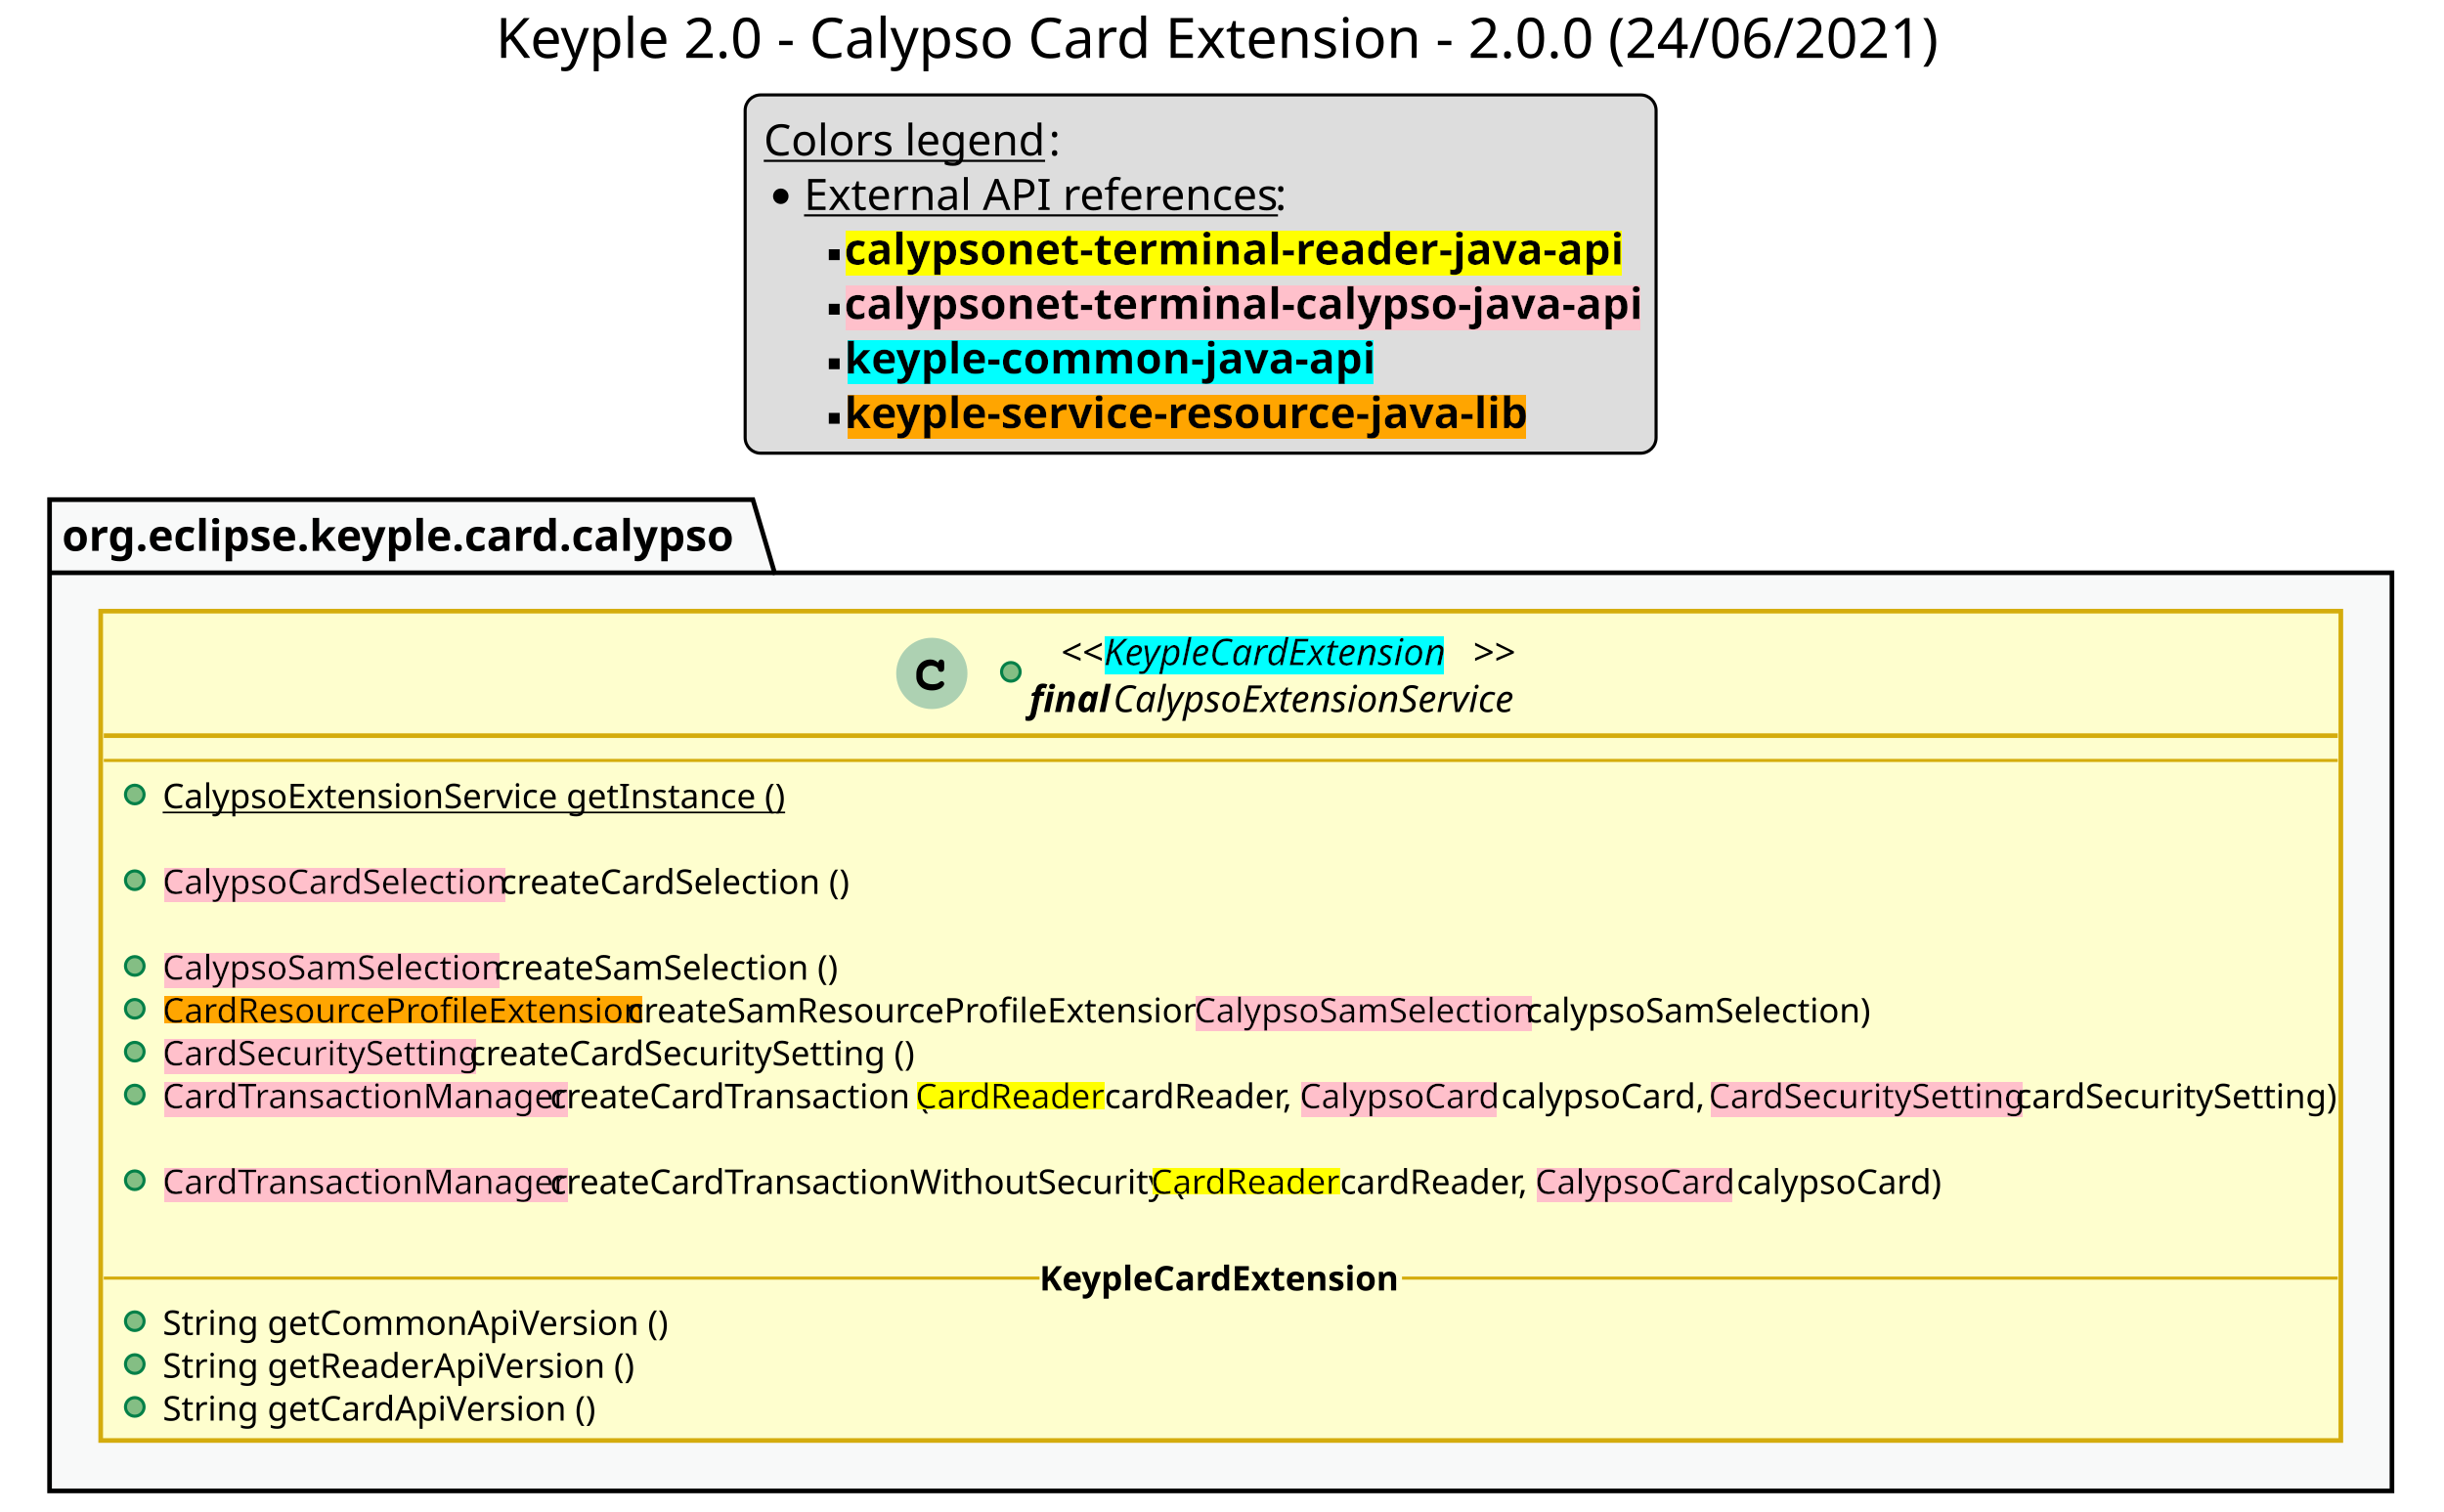
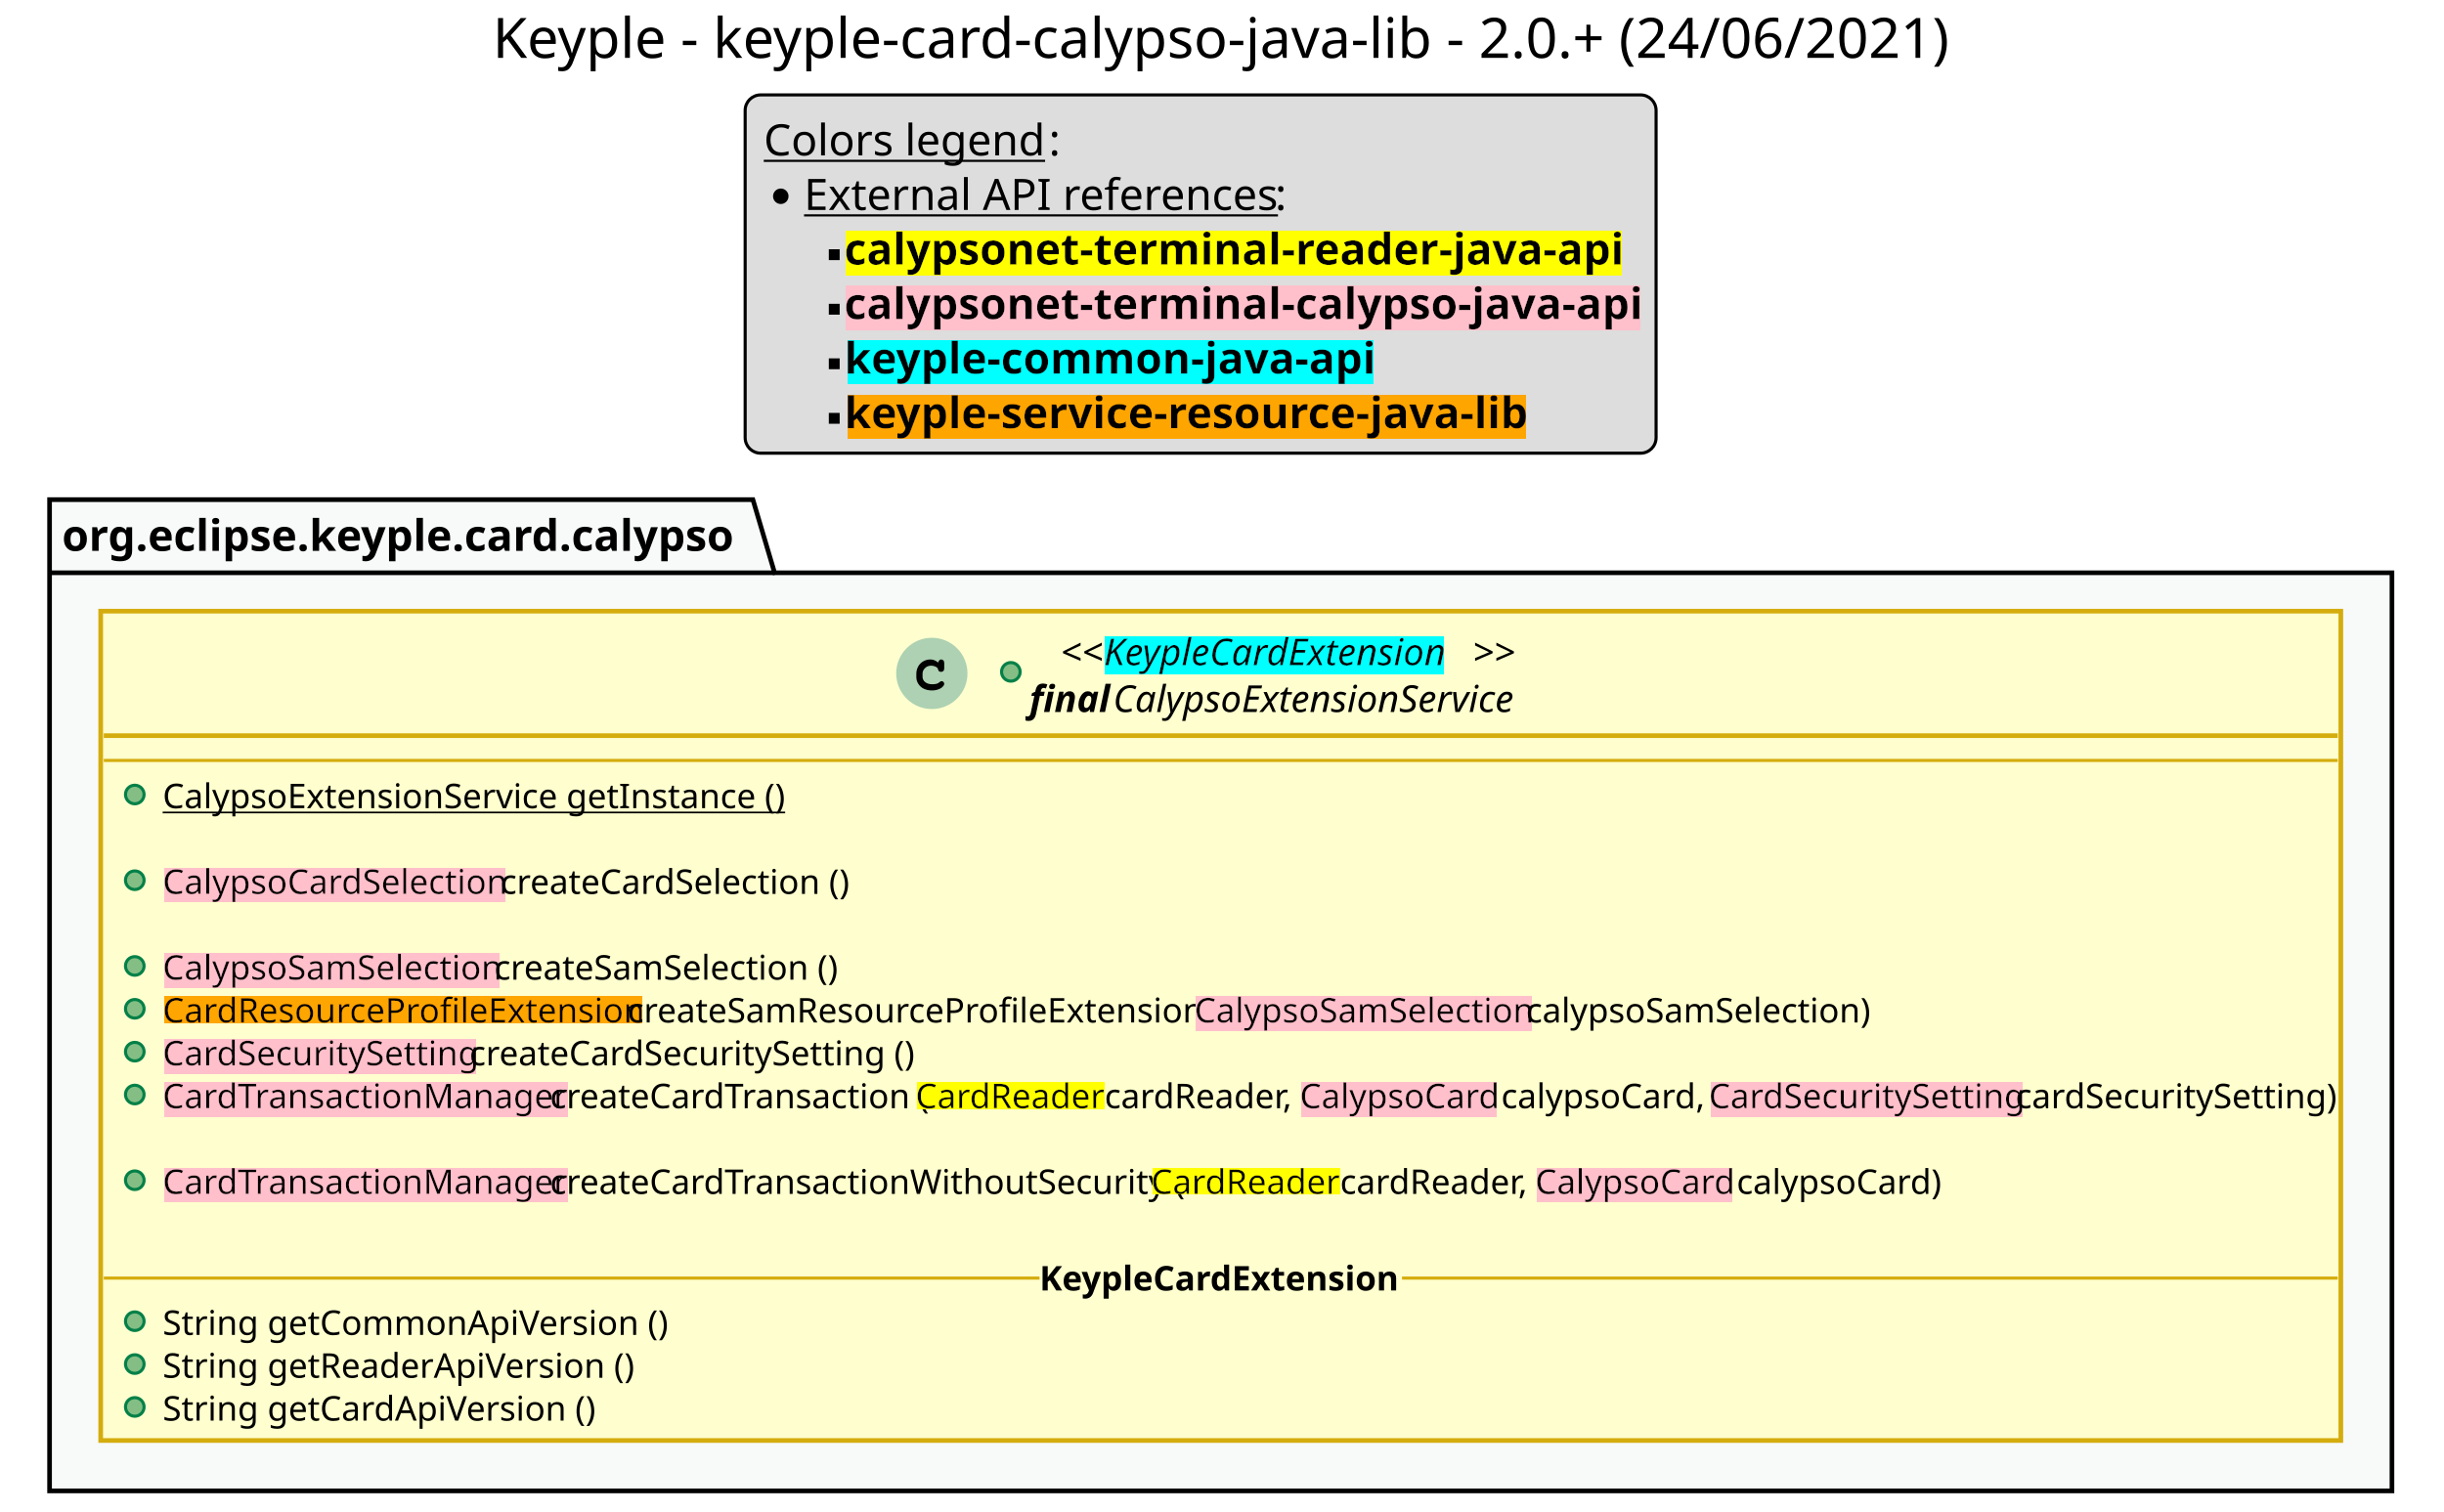
<svg xmlns="http://www.w3.org/2000/svg" contentScriptType="application/ecmascript" contentStyleType="text/css" height="1220px" preserveAspectRatio="none" style="width:1972px;height:1220px;background:#FFFFFF;" version="1.1" viewBox="0 0 1972 1220" width="1972.5px" zoomAndPan="magnify">
  <defs>
-     <filter height="1" id="b10vizhz5fxym40" width="1" x="0" y="0">
+     <filter height="1" id="bmsyiq1bs5uf10" width="1" x="0" y="0">
      <feFlood flood-color="#FFFF00" result="flood" />
      <feComposite in="SourceGraphic" in2="flood" operator="over" />
    </filter>
-     <filter height="1" id="b10vizhz5fxym41" width="1" x="0" y="0">
+     <filter height="1" id="bmsyiq1bs5uf11" width="1" x="0" y="0">
      <feFlood flood-color="#FFC0CB" result="flood" />
      <feComposite in="SourceGraphic" in2="flood" operator="over" />
    </filter>
-     <filter height="1" id="b10vizhz5fxym42" width="1" x="0" y="0">
+     <filter height="1" id="bmsyiq1bs5uf12" width="1" x="0" y="0">
      <feFlood flood-color="#00FFFF" result="flood" />
      <feComposite in="SourceGraphic" in2="flood" operator="over" />
    </filter>
-     <filter height="1" id="b10vizhz5fxym43" width="1" x="0" y="0">
+     <filter height="1" id="bmsyiq1bs5uf13" width="1" x="0" y="0">
      <feFlood flood-color="#FFA500" result="flood" />
      <feComposite in="SourceGraphic" in2="flood" operator="over" />
    </filter>
  </defs>
  <g>
-     <text fill="#000000" font-family="sans-serif" font-size="45" lengthAdjust="spacing" textLength="1140" x="400" y="46.714">Keyple 2.0 - Calypso Card Extension - 2.0.0 (24/06/2021)</text>
+     <text fill="#000000" font-family="sans-serif" font-size="45" lengthAdjust="spacing" textLength="1145" x="397.5" y="46.714">Keyple - keyple-card-calypso-java-lib - 2.0.+ (24/06/2021)</text>
    <rect fill="#DDDDDD" height="289.141" rx="12.5" ry="12.5" style="stroke:#000000;stroke-width:2.5;" width="735" x="601.25" y="76.602" />
    <text fill="#000000" font-family="sans-serif" font-size="35" lengthAdjust="spacing" text-decoration="underline" textLength="220" x="616.25" y="125.435">Colors legend</text>
    <text fill="#000000" font-family="sans-serif" font-size="35" lengthAdjust="spacing" textLength="10" x="846.25" y="125.435">:</text>
    <ellipse cx="630" cy="158.398" fill="#000000" rx="6.25" ry="6.25" style="stroke:#000000;stroke-width:0.0;" />
    <text fill="#000000" font-family="sans-serif" font-size="35" lengthAdjust="spacing" text-decoration="underline" textLength="370" x="648.75" y="169.458">External API references</text>
    <text fill="#000000" font-family="sans-serif" font-size="35" lengthAdjust="spacing" textLength="10" x="1028.75" y="169.458">:</text>
    <rect fill="#000000" height="8.75" style="stroke:#000000;stroke-width:0.0;" width="8.75" x="668.75" y="201.172" />
-     <text fill="#000000" filter="url(#b10vizhz5fxym40)" font-family="sans-serif" font-size="35" font-weight="bold" lengthAdjust="spacing" textLength="625" x="681.25" y="213.481">calypsonet-terminal-reader-java-api</text>
+     <text fill="#000000" filter="url(#bmsyiq1bs5uf10)" font-family="sans-serif" font-size="35" font-weight="bold" lengthAdjust="spacing" textLength="625" x="681.25" y="213.481">calypsonet-terminal-reader-java-api</text>
    <rect fill="#000000" height="8.75" style="stroke:#000000;stroke-width:0.0;" width="8.75" x="668.75" y="245.195" />
-     <text fill="#000000" filter="url(#b10vizhz5fxym41)" font-family="sans-serif" font-size="35" font-weight="bold" lengthAdjust="spacing" textLength="640" x="681.25" y="257.505">calypsonet-terminal-calypso-java-api</text>
+     <text fill="#000000" filter="url(#bmsyiq1bs5uf11)" font-family="sans-serif" font-size="35" font-weight="bold" lengthAdjust="spacing" textLength="640" x="681.25" y="257.505">calypsonet-terminal-calypso-java-api</text>
    <rect fill="#000000" height="8.75" style="stroke:#000000;stroke-width:0.0;" width="8.75" x="668.75" y="289.219" />
-     <text fill="#000000" filter="url(#b10vizhz5fxym42)" font-family="sans-serif" font-size="35" font-weight="bold" lengthAdjust="spacing" textLength="425" x="681.25" y="301.528">keyple-common-java-api</text>
+     <text fill="#000000" filter="url(#bmsyiq1bs5uf12)" font-family="sans-serif" font-size="35" font-weight="bold" lengthAdjust="spacing" textLength="425" x="681.25" y="301.528">keyple-common-java-api</text>
    <rect fill="#000000" height="8.75" style="stroke:#000000;stroke-width:0.0;" width="8.75" x="668.75" y="333.242" />
-     <text fill="#000000" filter="url(#b10vizhz5fxym43)" font-family="sans-serif" font-size="35" font-weight="bold" lengthAdjust="spacing" textLength="572.5" x="681.25" y="345.552">keyple-service-resource-java-lib</text>
+     <text fill="#000000" filter="url(#bmsyiq1bs5uf13)" font-family="sans-serif" font-size="35" font-weight="bold" lengthAdjust="spacing" textLength="572.5" x="681.25" y="345.552">keyple-service-resource-java-lib</text>
    <polygon fill="#F8F9F9" points="40,403.242,607.5,403.242,625,462.266,1930,462.266,1930,1203.242,40,1203.242,40,403.242" style="stroke:#000000;stroke-width:3.75;" />
    <line style="stroke:#000000;stroke-width:3.75;" x1="40" x2="625" y1="462.266" y2="462.266" />
    <text fill="#000000" font-family="sans-serif" font-size="35" font-weight="bold" lengthAdjust="spacing" textLength="552.5" x="50" y="444.575">org.eclipse.keyple.card.calypso</text>
    <rect codeLine="57" fill="#FEFECE" height="669.316" id="CalypsoExtensionService" style="stroke:#D4AC0D;stroke-width:3.75;" width="1807.5" x="81.25" y="493.242" />
    <ellipse cx="751.875" cy="543.477" fill="#ADD1B2" rx="27.5" ry="27.5" style="stroke:#ADD1B2;stroke-width:2.5;" />
    <path d="M756.875,534.727 Q757.383,533.477 757.969,532.852 Q758.555,532.227 759.219,532.227 Q760.391,532.227 761.133,532.93 Q761.875,533.633 761.875,535.273 L761.875,539.18 Q761.875,540.82 761.172,541.523 Q760.469,542.227 759.375,542.227 Q758.398,542.227 757.773,541.797 Q757.148,541.367 756.875,540.234 Q756.758,539.453 756.328,539.023 Q755.547,538.203 754.141,537.734 Q752.734,537.227 751.328,537.227 Q749.57,537.227 748.086,537.93 Q746.641,538.633 745.508,540.195 Q744.375,541.758 744.375,543.906 L744.375,546.211 Q744.375,548.789 746.484,550.508 Q748.594,552.227 752.344,552.227 Q754.57,552.227 756.133,551.719 Q757.031,551.445 758.047,550.547 Q758.711,550.039 759.062,549.883 Q759.414,549.727 759.844,549.727 Q760.664,549.727 761.25,550.391 Q761.875,551.016 761.875,551.914 Q761.875,552.773 761.016,553.789 Q759.766,555.273 757.773,556.094 Q755.156,557.227 751.953,557.227 Q748.203,557.227 745.195,555.742 Q742.773,554.57 741.055,552.031 Q739.375,549.492 739.375,546.484 L739.375,543.75 Q739.375,540.625 740.859,537.891 Q742.383,535.156 745,533.711 Q747.656,532.227 750.625,532.227 Q752.422,532.227 753.984,532.852 Q755.547,533.477 756.875,534.727 Z " fill="#000000" />
    <ellipse cx="815.625" cy="542.227" fill="#84BE84" rx="7.5" ry="7.5" style="stroke:#038048;stroke-width:2.5;" />
    <text fill="#000000" font-family="sans-serif" font-size="30" font-style="italic" lengthAdjust="spacing" textLength="35" x="855.625" y="536.885">&lt;&lt;</text>
-     <text fill="#000000" filter="url(#b10vizhz5fxym42)" font-family="sans-serif" font-size="30" font-style="italic" lengthAdjust="spacing" textLength="297.5" x="890.625" y="536.885">KeypleCardExtension</text>
+     <text fill="#000000" filter="url(#bmsyiq1bs5uf12)" font-family="sans-serif" font-size="30" font-style="italic" lengthAdjust="spacing" textLength="297.5" x="890.625" y="536.885">KeypleCardExtension</text>
    <text fill="#000000" font-family="sans-serif" font-size="30" font-style="italic" lengthAdjust="spacing" textLength="35" x="1188.125" y="536.885">&gt;&gt;</text>
    <text fill="#000000" font-family="sans-serif" font-size="30" font-style="italic" font-weight="bold" lengthAdjust="spacing" textLength="60" x="830.625" y="574.619">final</text>
    <text fill="#000000" font-family="sans-serif" font-size="30" font-style="italic" lengthAdjust="spacing" textLength="350" x="898.125" y="574.619">CalypsoExtensionService</text>
    <line style="stroke:#D4AC0D;stroke-width:3.75;" x1="83.75" x2="1886.25" y1="593.711" y2="593.711" />
    <line style="stroke:#D4AC0D;stroke-width:2.5;" x1="83.75" x2="1886.25" y1="613.711" y2="613.711" />
    <ellipse cx="108.75" cy="641.211" fill="#84BE84" rx="7.5" ry="7.5" style="stroke:#038048;stroke-width:2.5;" />
    <text fill="#000000" font-family="sans-serif" font-size="27.5" lengthAdjust="spacing" text-decoration="underline" textLength="482.5" x="131.25" y="652.258">CalypsoExtensionService getInstance ()</text>
    <text fill="#000000" font-family="sans-serif" font-size="27.5" lengthAdjust="spacing" textLength="0" x="138.75" y="686.848" />
    <ellipse cx="108.75" cy="710.391" fill="#84BE84" rx="7.5" ry="7.5" style="stroke:#038048;stroke-width:2.5;" />
-     <text fill="#000000" filter="url(#b10vizhz5fxym41)" font-family="sans-serif" font-size="27.5" lengthAdjust="spacing" textLength="265" x="131.25" y="721.438">CalypsoCardSelection</text>
+     <text fill="#000000" filter="url(#bmsyiq1bs5uf11)" font-family="sans-serif" font-size="27.5" lengthAdjust="spacing" textLength="265" x="131.25" y="721.438">CalypsoCardSelection</text>
    <text fill="#000000" font-family="sans-serif" font-size="27.5" lengthAdjust="spacing" textLength="272.5" x="403.75" y="721.438">createCardSelection ()</text>
    <text fill="#000000" font-family="sans-serif" font-size="27.5" lengthAdjust="spacing" textLength="0" x="138.75" y="756.028" />
    <ellipse cx="108.75" cy="779.57" fill="#84BE84" rx="7.5" ry="7.5" style="stroke:#038048;stroke-width:2.5;" />
-     <text fill="#000000" filter="url(#b10vizhz5fxym41)" font-family="sans-serif" font-size="27.5" lengthAdjust="spacing" textLength="260" x="131.25" y="790.618">CalypsoSamSelection</text>
+     <text fill="#000000" filter="url(#bmsyiq1bs5uf11)" font-family="sans-serif" font-size="27.5" lengthAdjust="spacing" textLength="260" x="131.25" y="790.618">CalypsoSamSelection</text>
    <text fill="#000000" font-family="sans-serif" font-size="27.5" lengthAdjust="spacing" textLength="267.5" x="398.75" y="790.618">createSamSelection ()</text>
    <ellipse cx="108.75" cy="814.16" fill="#84BE84" rx="7.5" ry="7.5" style="stroke:#038048;stroke-width:2.5;" />
-     <text fill="#000000" filter="url(#b10vizhz5fxym43)" font-family="sans-serif" font-size="27.5" lengthAdjust="spacing" textLength="367.5" x="131.25" y="825.207">CardResourceProfileExtension</text>
+     <text fill="#000000" filter="url(#bmsyiq1bs5uf13)" font-family="sans-serif" font-size="27.5" lengthAdjust="spacing" textLength="367.5" x="131.25" y="825.207">CardResourceProfileExtension</text>
    <text fill="#000000" font-family="sans-serif" font-size="27.5" lengthAdjust="spacing" textLength="457.5" x="506.25" y="825.207">createSamResourceProfileExtension (</text>
-     <text fill="#000000" filter="url(#b10vizhz5fxym41)" font-family="sans-serif" font-size="27.5" lengthAdjust="spacing" textLength="260" x="963.75" y="825.207">CalypsoSamSelection</text>
+     <text fill="#000000" filter="url(#bmsyiq1bs5uf11)" font-family="sans-serif" font-size="27.5" lengthAdjust="spacing" textLength="260" x="963.75" y="825.207">CalypsoSamSelection</text>
    <text fill="#000000" font-family="sans-serif" font-size="27.5" lengthAdjust="spacing" textLength="267.5" x="1231.25" y="825.207">calypsoSamSelection)</text>
    <ellipse cx="108.75" cy="848.75" fill="#84BE84" rx="7.5" ry="7.5" style="stroke:#038048;stroke-width:2.5;" />
-     <text fill="#000000" filter="url(#b10vizhz5fxym41)" font-family="sans-serif" font-size="27.5" lengthAdjust="spacing" textLength="240" x="131.25" y="859.797">CardSecuritySetting</text>
+     <text fill="#000000" filter="url(#bmsyiq1bs5uf11)" font-family="sans-serif" font-size="27.5" lengthAdjust="spacing" textLength="240" x="131.25" y="859.797">CardSecuritySetting</text>
    <text fill="#000000" font-family="sans-serif" font-size="27.5" lengthAdjust="spacing" textLength="345" x="378.75" y="859.797">createCardSecuritySetting ()</text>
    <ellipse cx="108.75" cy="883.34" fill="#84BE84" rx="7.5" ry="7.5" style="stroke:#038048;stroke-width:2.5;" />
-     <text fill="#000000" filter="url(#b10vizhz5fxym41)" font-family="sans-serif" font-size="27.5" lengthAdjust="spacing" textLength="305" x="131.25" y="894.387">CardTransactionManager</text>
+     <text fill="#000000" filter="url(#bmsyiq1bs5uf11)" font-family="sans-serif" font-size="27.5" lengthAdjust="spacing" textLength="305" x="131.25" y="894.387">CardTransactionManager</text>
    <text fill="#000000" font-family="sans-serif" font-size="27.5" lengthAdjust="spacing" textLength="295" x="443.75" y="894.387">createCardTransaction (</text>
-     <text fill="#000000" filter="url(#b10vizhz5fxym40)" font-family="sans-serif" font-size="27.5" lengthAdjust="spacing" textLength="145" x="738.75" y="894.387">CardReader</text>
+     <text fill="#000000" filter="url(#bmsyiq1bs5uf10)" font-family="sans-serif" font-size="27.5" lengthAdjust="spacing" textLength="145" x="738.75" y="894.387">CardReader</text>
    <text fill="#000000" font-family="sans-serif" font-size="27.5" lengthAdjust="spacing" textLength="150" x="891.25" y="894.387">cardReader,</text>
-     <text fill="#000000" filter="url(#b10vizhz5fxym41)" font-family="sans-serif" font-size="27.5" lengthAdjust="spacing" textLength="155" x="1048.75" y="894.387">CalypsoCard</text>
+     <text fill="#000000" filter="url(#bmsyiq1bs5uf11)" font-family="sans-serif" font-size="27.5" lengthAdjust="spacing" textLength="155" x="1048.75" y="894.387">CalypsoCard</text>
    <text fill="#000000" font-family="sans-serif" font-size="27.5" lengthAdjust="spacing" textLength="160" x="1211.25" y="894.387">calypsoCard,</text>
-     <text fill="#000000" filter="url(#b10vizhz5fxym41)" font-family="sans-serif" font-size="27.5" lengthAdjust="spacing" textLength="240" x="1378.75" y="894.387">CardSecuritySetting</text>
+     <text fill="#000000" filter="url(#bmsyiq1bs5uf11)" font-family="sans-serif" font-size="27.5" lengthAdjust="spacing" textLength="240" x="1378.75" y="894.387">CardSecuritySetting</text>
    <text fill="#000000" font-family="sans-serif" font-size="27.5" lengthAdjust="spacing" textLength="247.5" x="1626.25" y="894.387">cardSecuritySetting)</text>
    <text fill="#000000" font-family="sans-serif" font-size="27.5" lengthAdjust="spacing" textLength="0" x="138.75" y="928.977" />
    <ellipse cx="108.75" cy="952.519" fill="#84BE84" rx="7.5" ry="7.5" style="stroke:#038048;stroke-width:2.5;" />
-     <text fill="#000000" filter="url(#b10vizhz5fxym41)" font-family="sans-serif" font-size="27.5" lengthAdjust="spacing" textLength="305" x="131.25" y="963.567">CardTransactionManager</text>
+     <text fill="#000000" filter="url(#bmsyiq1bs5uf11)" font-family="sans-serif" font-size="27.5" lengthAdjust="spacing" textLength="305" x="131.25" y="963.567">CardTransactionManager</text>
    <text fill="#000000" font-family="sans-serif" font-size="27.5" lengthAdjust="spacing" textLength="485" x="443.75" y="963.567">createCardTransactionWithoutSecurity (</text>
-     <text fill="#000000" filter="url(#b10vizhz5fxym40)" font-family="sans-serif" font-size="27.5" lengthAdjust="spacing" textLength="145" x="928.75" y="963.567">CardReader</text>
+     <text fill="#000000" filter="url(#bmsyiq1bs5uf10)" font-family="sans-serif" font-size="27.5" lengthAdjust="spacing" textLength="145" x="928.75" y="963.567">CardReader</text>
    <text fill="#000000" font-family="sans-serif" font-size="27.5" lengthAdjust="spacing" textLength="150" x="1081.25" y="963.567">cardReader,</text>
-     <text fill="#000000" filter="url(#b10vizhz5fxym41)" font-family="sans-serif" font-size="27.5" lengthAdjust="spacing" textLength="155" x="1238.75" y="963.567">CalypsoCard</text>
+     <text fill="#000000" filter="url(#bmsyiq1bs5uf11)" font-family="sans-serif" font-size="27.5" lengthAdjust="spacing" textLength="155" x="1238.75" y="963.567">CalypsoCard</text>
    <text fill="#000000" font-family="sans-serif" font-size="27.5" lengthAdjust="spacing" textLength="162.5" x="1401.25" y="963.567">calypsoCard)</text>
    <text fill="#000000" font-family="sans-serif" font-size="27.5" lengthAdjust="spacing" textLength="0" x="138.75" y="998.157" />
    <ellipse cx="108.75" cy="1066.289" fill="#84BE84" rx="7.5" ry="7.5" style="stroke:#038048;stroke-width:2.5;" />
    <text fill="#000000" font-family="sans-serif" font-size="27.5" lengthAdjust="spacing" textLength="380" x="131.25" y="1077.336">String getCommonApiVersion ()</text>
    <ellipse cx="108.75" cy="1100.879" fill="#84BE84" rx="7.5" ry="7.5" style="stroke:#038048;stroke-width:2.5;" />
    <text fill="#000000" font-family="sans-serif" font-size="27.5" lengthAdjust="spacing" textLength="365" x="131.25" y="1111.926">String getReaderApiVersion ()</text>
    <ellipse cx="108.75" cy="1135.469" fill="#84BE84" rx="7.5" ry="7.5" style="stroke:#038048;stroke-width:2.5;" />
    <text fill="#000000" font-family="sans-serif" font-size="27.5" lengthAdjust="spacing" textLength="335" x="131.25" y="1146.516">String getCardApiVersion ()</text>
    <line style="stroke:#D4AC0D;stroke-width:2.5;" x1="83.75" x2="838.75" y1="1031.494" y2="1031.494" />
    <text fill="#000000" font-family="sans-serif" font-size="27.5" font-weight="bold" lengthAdjust="spacing" textLength="292.5" x="838.75" y="1041.497">KeypleCardExtension</text>
    <line style="stroke:#D4AC0D;stroke-width:2.5;" x1="1131.25" x2="1886.25" y1="1031.494" y2="1031.494" />
  </g>
</svg>
